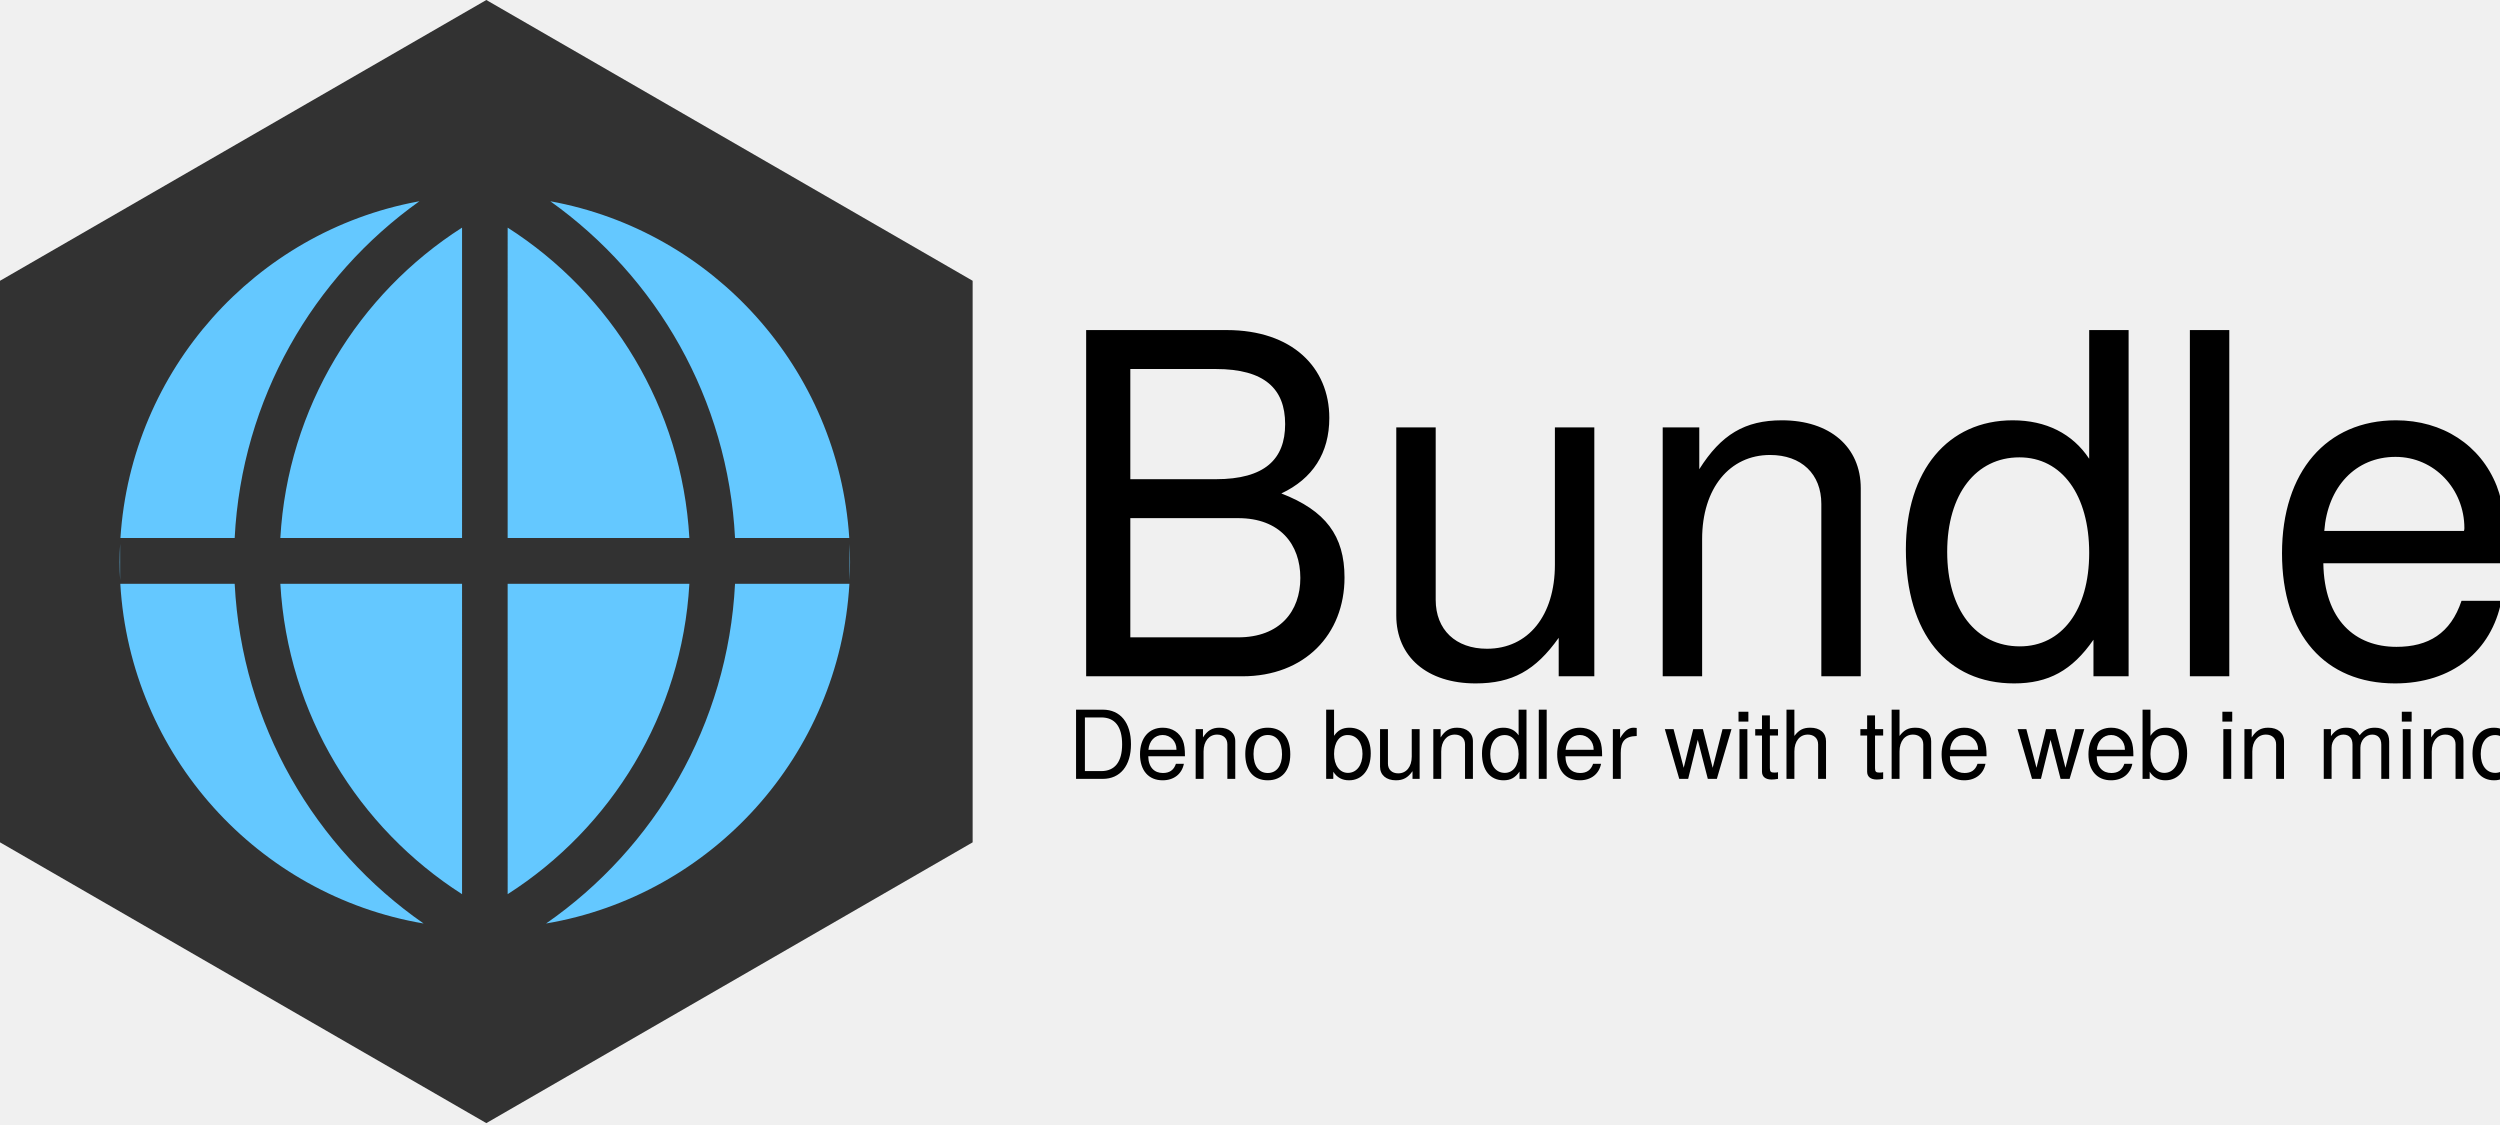
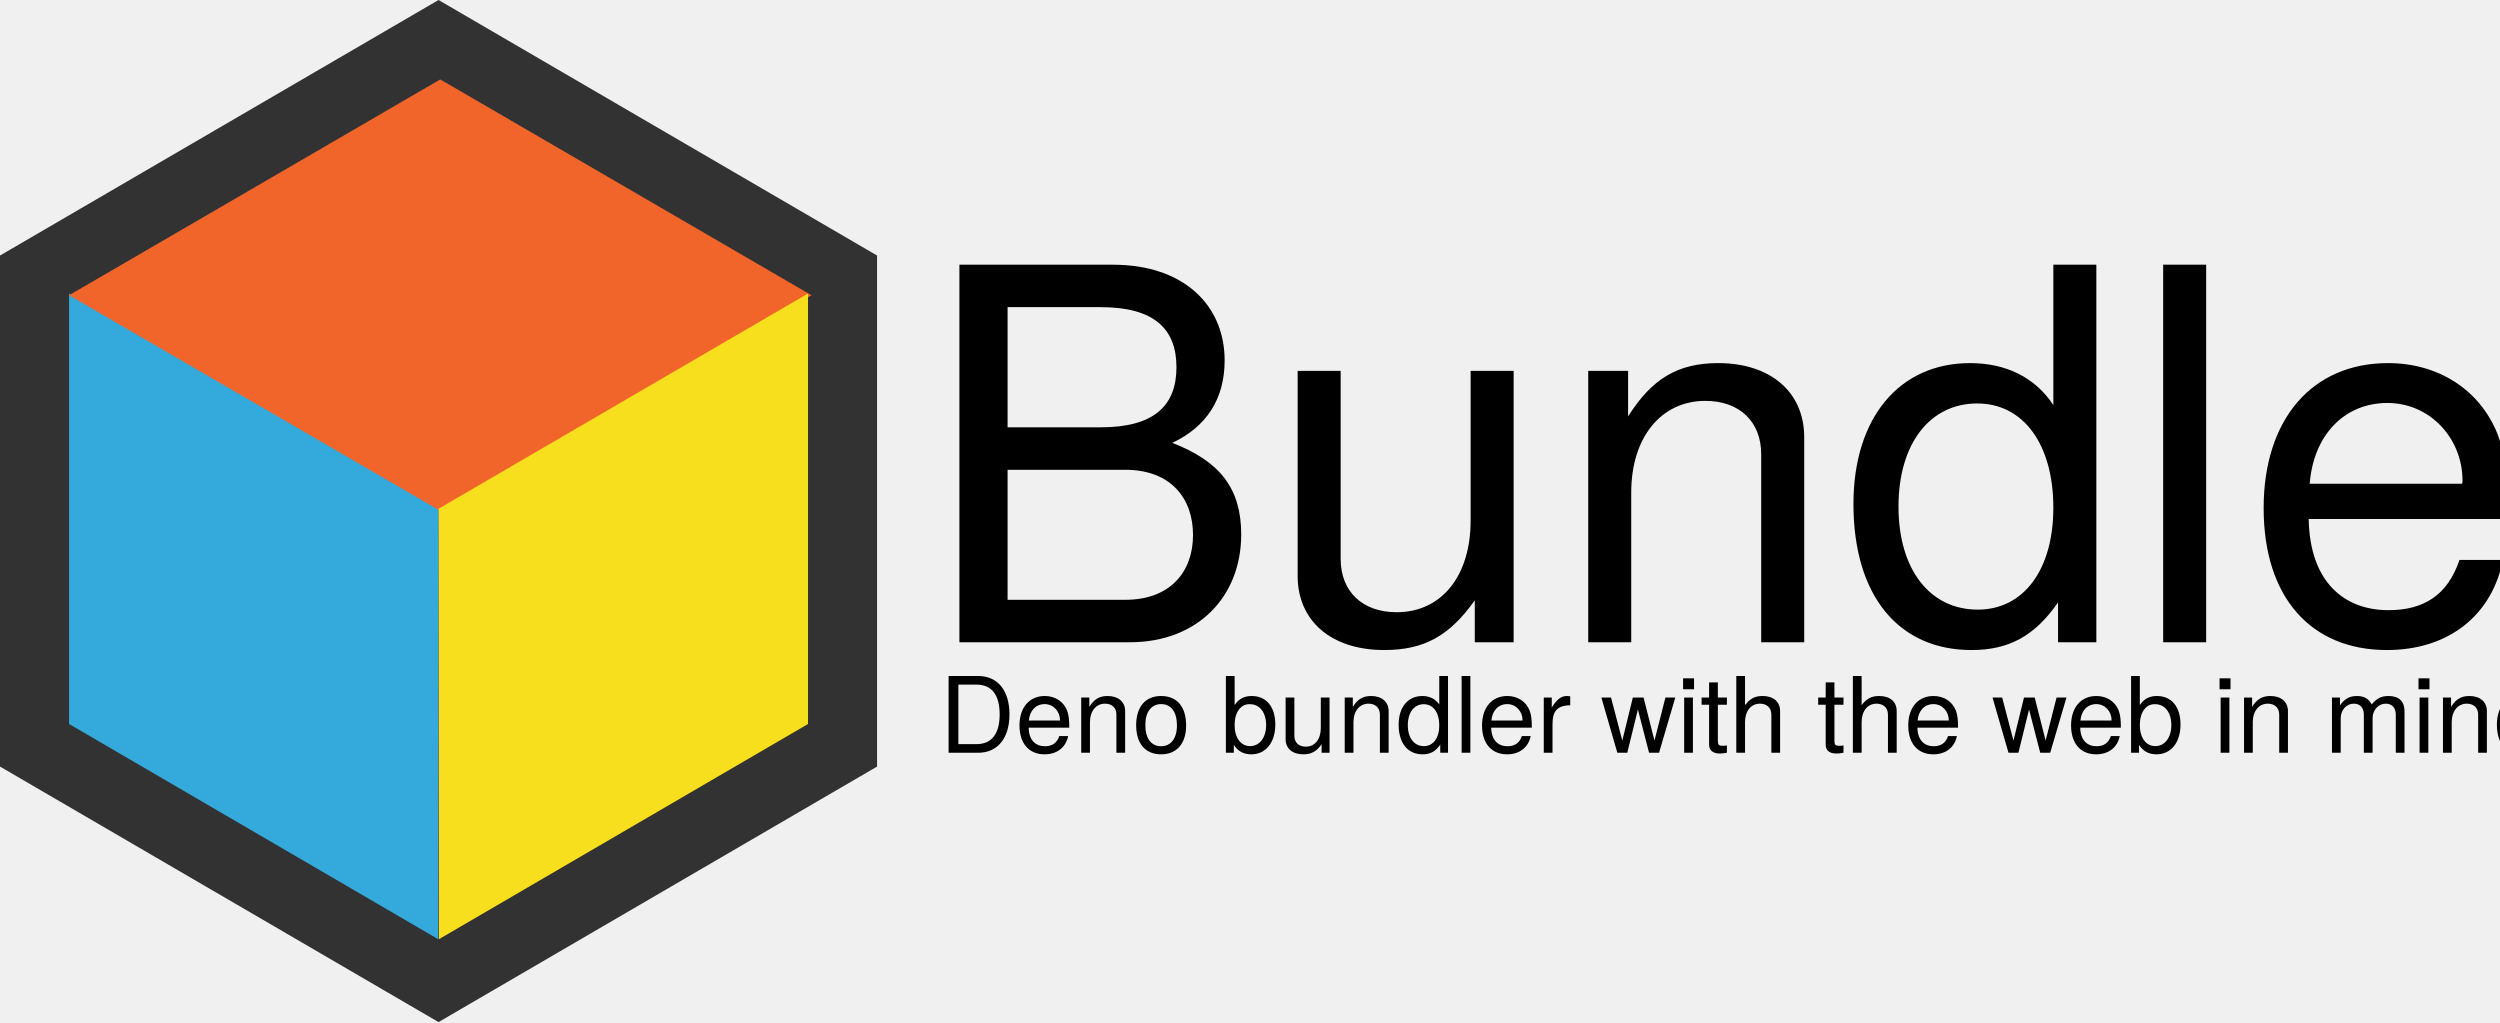
- <svg xmlns="http://www.w3.org/2000/svg" xmlns:xlink="http://www.w3.org/1999/xlink" width="658px" height="296px" viewBox="0 0 658 296" version="1.1">
+ <svg xmlns="http://www.w3.org/2000/svg" xmlns:xlink="http://www.w3.org/1999/xlink" width="724" height="296" viewBox="0 0 724 296">
+   <style>
+     text { fill: #000; }
+     @media (prefers-color-scheme: dark) { text { fill: #fff; } }
+     </style>
  <defs>
-     <polygon id="path-1" points="275.802 147.802 201.901 275.802 54.099 275.802 -19.802 147.802 54.099 19.802 201.901 19.802" />
+     <polygon id="a" points="275 148 201 275 53 275 -21 148 53 21 201 21" />
+     <polygon id="b" points="167 125.093 104.667 232 -20 232 42.333 125" />
+     <polygon id="c" points="190 85.406 127.5 193 65 85.5 127.5 -22" />
+     <polygon id="d" points="274 231.907 149.333 232 87 125 211.667 125" />
  </defs>
-   <g id="Page-1" stroke="none" stroke-width="1" fill="none" fill-rule="evenodd">
-     <g id="Group" transform="translate(0, 0)">
-       <g transform="translate(276, 62)" fill="#000000" font-family="HelveticaNeue-UltraLight, Helvetica Neue" font-weight="200">
-         <text id="Bundler" font-size="125">
-           <tspan x="0" y="116">Bundler</tspan>
-         </text>
-         <text id="Deno-bundler-with-th" font-size="25">
-           <tspan x="5" y="143">Deno bundler with the web in mind</tspan>
-         </text>
-       </g>
-       <mask id="mask-2" fill="white">
-         <use xlink:href="#path-1" />
-       </mask>
-       <use id="Mask" fill="#323232" transform="translate(128, 147.8017) rotate(-270) translate(-128, -147.8017) " xlink:href="#path-1" />
-       <g mask="url(#mask-2)" id="Globe">
-         <g transform="translate(31.61416, 52.00455)">
-           <path d="M161.847,101.648 L191.951,101.647 C189.314,146.839 155.697,183.675 112.113,191.06 C140.715,171.206 159.957,138.727 161.847,101.648 Z M30.153,101.648 C32.043,138.727 51.284,171.205 79.884,191.061 C36.302,183.674 2.686,146.839 0.049,101.647 Z M90,101.646 L89.998,183.342 C62.725,165.913 44.128,136.017 42.171,101.648 L90,101.646 Z M102,101.646 L149.829,101.648 C147.872,136.017 129.276,165.913 102.003,183.341 L102,101.646 Z M-0,91.094 L-0,100.736 C-0.078,99.139 -0.118,97.532 -0.118,95.915 C-0.118,94.298 -0.078,92.691 -0,91.094 Z M192.001,91.112 C192.079,92.703 192.118,94.305 192.118,95.915 C192.118,97.526 192.079,99.127 192.001,100.718 L192.001,91.112 Z M191.915,89.6 L161.847,89.599 C159.981,53.003 141.214,20.888 113.228,0.968 C156.083,8.752 189.049,45.06 191.915,89.6 Z M78.772,0.968 C50.786,20.888 32.019,53.003 30.153,89.599 L0.085,89.6 C2.938,45.256 35.628,9.071 78.207,1.07 Z M89.999,7.905 L90,89.599 L42.171,89.599 C44.128,55.229 62.725,25.333 89.999,7.905 Z M102.002,7.905 C129.275,25.334 147.872,55.23 149.829,89.599 L102,89.599 Z" id="Combined-Shape" fill="#64C8FF" />
-         </g>
-       </g>
+   <g fill="none" fill-rule="evenodd">
+     <g transform="translate(266 46)" fill="#fff" font-family="HelveticaNeue-UltraLight, Helvetica Neue" font-weight="200">
+       <text font-size="150">
+         <tspan x="0" y="140">Bundler</tspan>
+       </text>
+       <text font-size="30.5">
+         <tspan x="6" y="172">Deno bundler with the web in mind</tspan>
+       </text>
    </g>
+     <use fill="#323232" transform="rotate(90 127 148)" xlink:href="#a" />
+     <use fill="#33A9DC" transform="rotate(90 73.5 178.5)" xlink:href="#b" />
+     <use fill="#F1652A" transform="rotate(90 127.5 85.5)" xlink:href="#c" />
+     <use fill="#F7DF1D" transform="rotate(90 180.5 178.5)" xlink:href="#d" />
  </g>
</svg>
